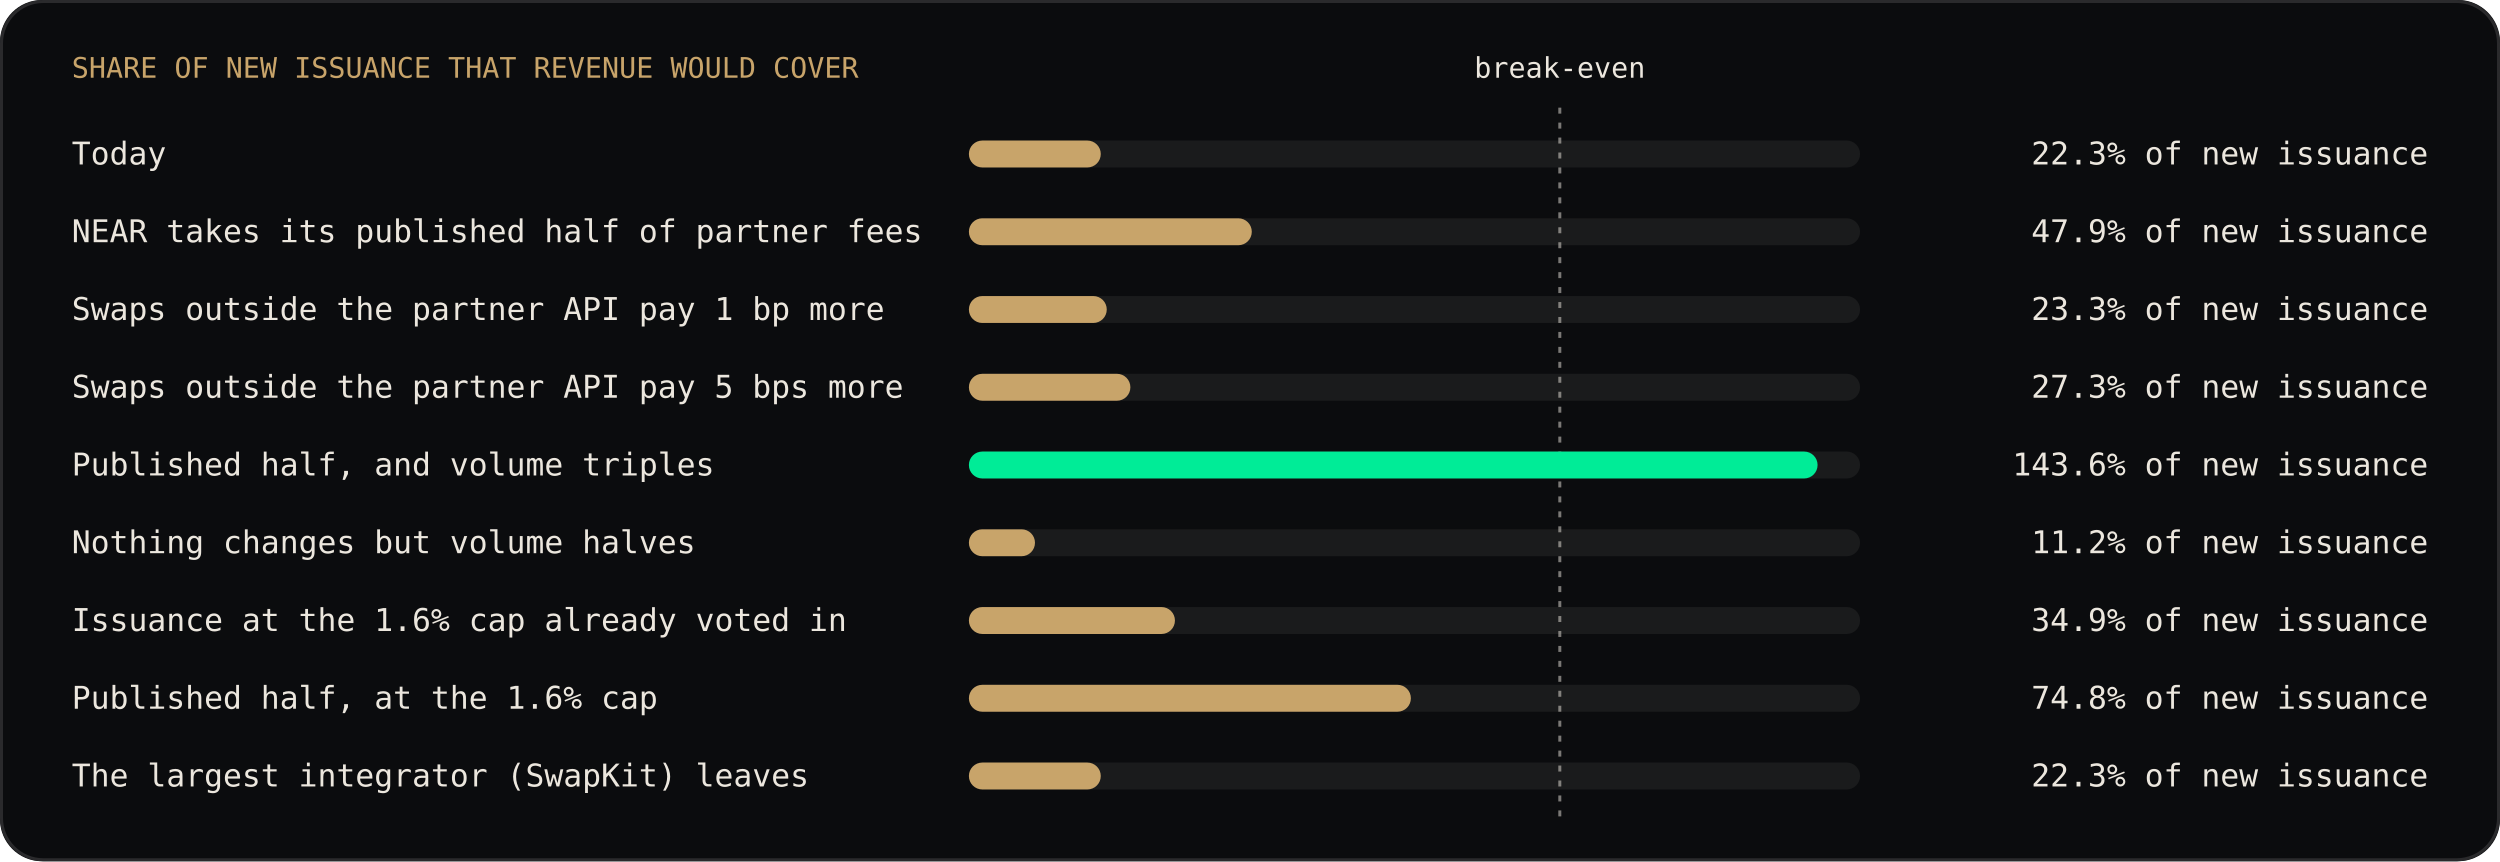
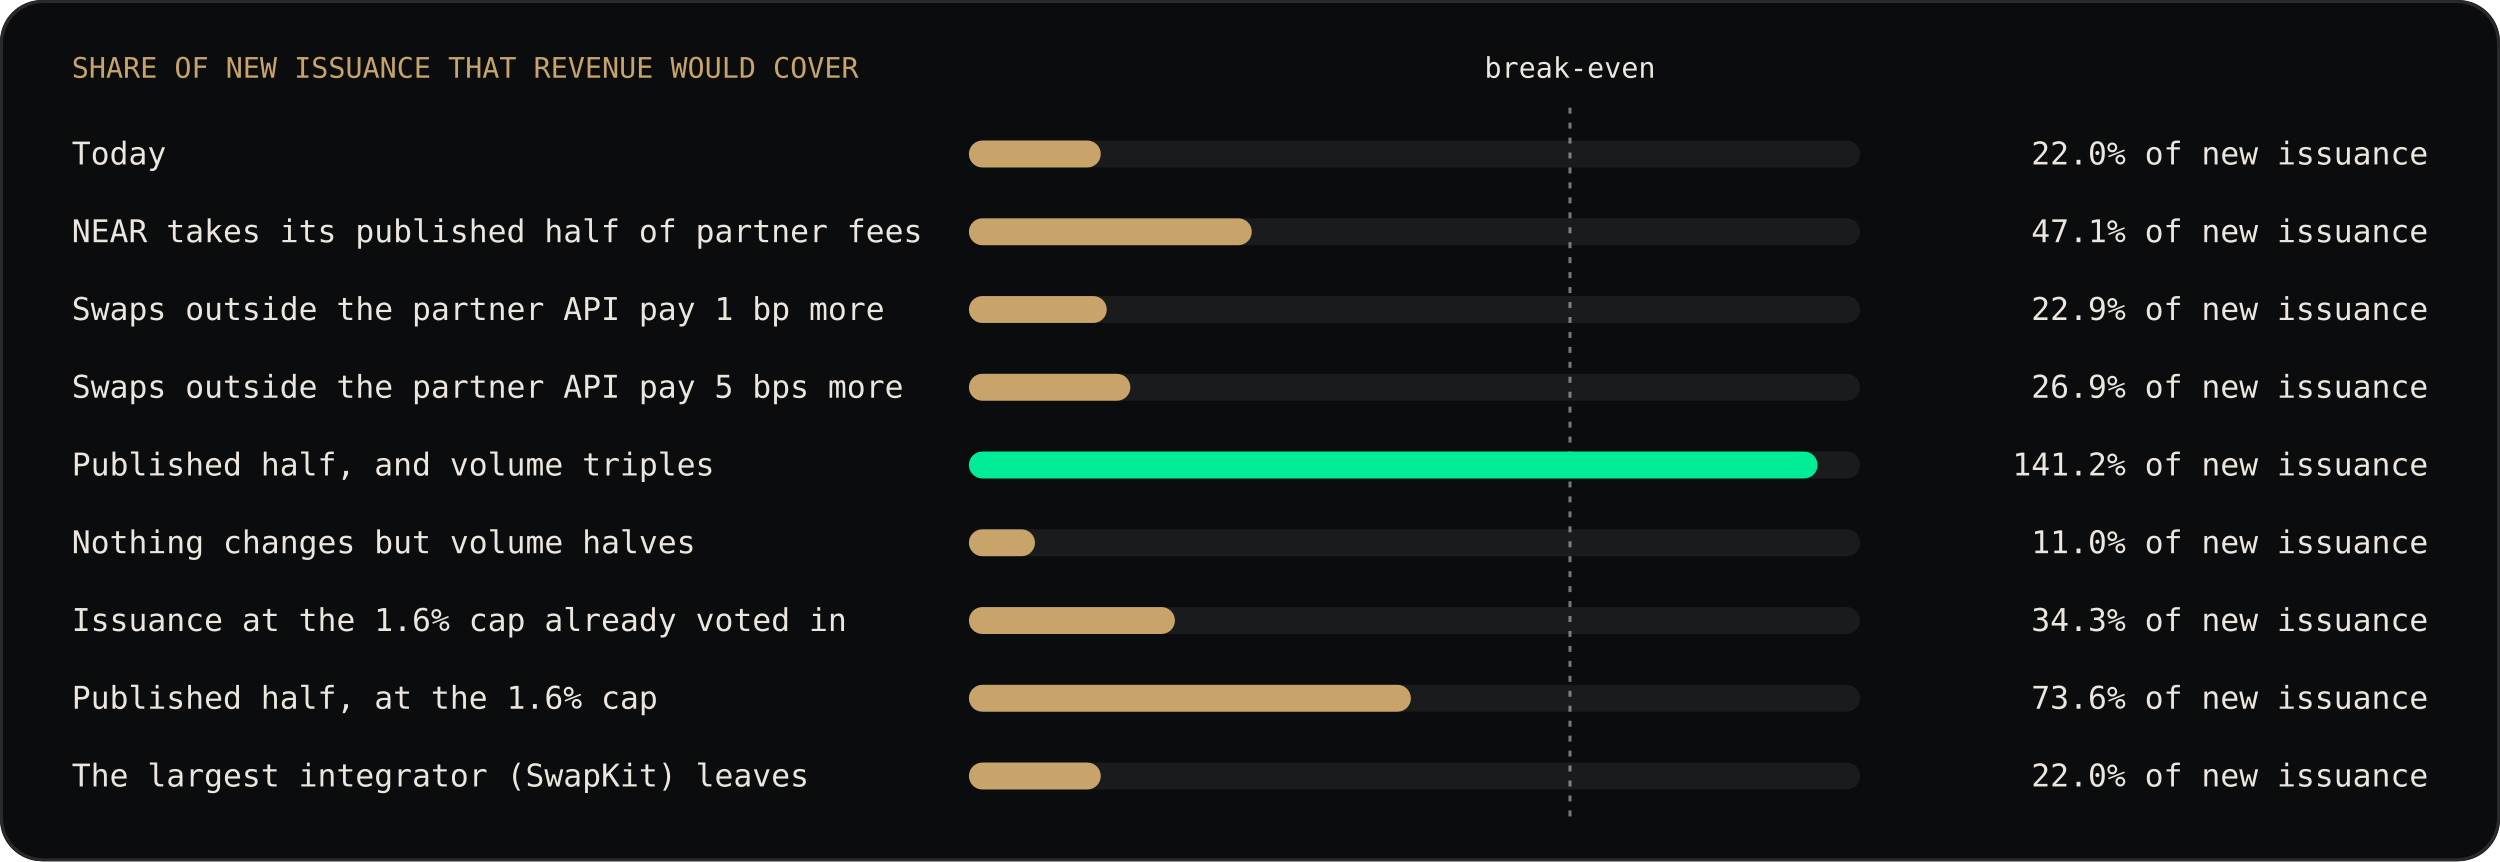
<svg xmlns="http://www.w3.org/2000/svg" viewBox="0 0 836 288" width="836" height="288" font-family="'JetBrains Mono', ui-monospace, SFMono-Regular, Menlo, Consolas, monospace" font-size="9">
  <rect width="836" height="288" rx="14" fill="#0b0c0e" />
  <rect x="0.5" y="0.5" width="835" height="287" rx="14" fill="none" stroke="#2a2a2c" />
  <text x="24.0" y="26.0" fill="#c8a46a" font-size="9.5" font-weight="500" text-anchor="start">SHARE OF NEW ISSUANCE THAT REVENUE WOULD COVER</text>
-   <line x1="521.6" x2="521.6" y1="36.0" y2="274.0" stroke="#ece7de" stroke-opacity="0.5" stroke-dasharray="2 3" />
-   <text x="521.6" y="26.0" fill="#ece7de" font-size="9.5" font-weight="400" text-anchor="middle">break-even</text>
+   <line x1="525.0" x2="525.0" y1="36.0" y2="274.0" stroke="#ece7de" stroke-opacity="0.5" stroke-dasharray="2 3" />
+   <text x="525.0" y="26.0" fill="#ece7de" font-size="9.5" font-weight="400" text-anchor="middle">break-even</text>
  <text x="24.0" y="55.0" fill="#ece7de" font-size="10.5" font-weight="400" text-anchor="start">Today</text>
  <rect x="324.0" y="47.0" width="298.0" height="9" rx="4.5" fill="#ece7de" fill-opacity="0.07" />
  <rect x="324.0" y="47.0" width="44.1" height="9" rx="4.5" fill="#c8a46a" />
-   <text x="812.0" y="55.0" fill="#ece7de" font-size="10.5" font-weight="400" text-anchor="end">22.3% of new issuance</text>
+   <text x="812.0" y="55.0" fill="#ece7de" font-size="10.5" font-weight="400" text-anchor="end">22.0% of new issuance</text>
  <text x="24.0" y="81.0" fill="#ece7de" font-size="10.5" font-weight="400" text-anchor="start">NEAR takes its published half of partner fees</text>
  <rect x="324.0" y="73.0" width="298.0" height="9" rx="4.5" fill="#ece7de" fill-opacity="0.07" />
  <rect x="324.0" y="73.0" width="94.6" height="9" rx="4.5" fill="#c8a46a" />
-   <text x="812.0" y="81.0" fill="#ece7de" font-size="10.5" font-weight="400" text-anchor="end">47.9% of new issuance</text>
+   <text x="812.0" y="81.0" fill="#ece7de" font-size="10.5" font-weight="400" text-anchor="end">47.1% of new issuance</text>
  <text x="24.0" y="107.0" fill="#ece7de" font-size="10.5" font-weight="400" text-anchor="start">Swaps outside the partner API pay 1 bp more</text>
  <rect x="324.0" y="99.0" width="298.0" height="9" rx="4.5" fill="#ece7de" fill-opacity="0.07" />
  <rect x="324.0" y="99.0" width="46.1" height="9" rx="4.5" fill="#c8a46a" />
-   <text x="812.0" y="107.0" fill="#ece7de" font-size="10.5" font-weight="400" text-anchor="end">23.3% of new issuance</text>
+   <text x="812.0" y="107.0" fill="#ece7de" font-size="10.5" font-weight="400" text-anchor="end">22.9% of new issuance</text>
  <text x="24.0" y="133.0" fill="#ece7de" font-size="10.5" font-weight="400" text-anchor="start">Swaps outside the partner API pay 5 bps more</text>
  <rect x="324.0" y="125.0" width="298.0" height="9" rx="4.5" fill="#ece7de" fill-opacity="0.07" />
  <rect x="324.0" y="125.0" width="54.0" height="9" rx="4.5" fill="#c8a46a" />
-   <text x="812.0" y="133.0" fill="#ece7de" font-size="10.5" font-weight="400" text-anchor="end">27.3% of new issuance</text>
+   <text x="812.0" y="133.0" fill="#ece7de" font-size="10.5" font-weight="400" text-anchor="end">26.9% of new issuance</text>
  <text x="24.0" y="159.0" fill="#ece7de" font-size="10.5" font-weight="400" text-anchor="start">Published half, and volume triples</text>
  <rect x="324.0" y="151.0" width="298.0" height="9" rx="4.5" fill="#ece7de" fill-opacity="0.07" />
  <rect x="324.0" y="151.0" width="283.8" height="9" rx="4.5" fill="#00ec97" />
-   <text x="812.0" y="159.0" fill="#ece7de" font-size="10.5" font-weight="400" text-anchor="end">143.6% of new issuance</text>
+   <text x="812.0" y="159.0" fill="#ece7de" font-size="10.5" font-weight="400" text-anchor="end">141.2% of new issuance</text>
  <text x="24.0" y="185.0" fill="#ece7de" font-size="10.5" font-weight="400" text-anchor="start">Nothing changes but volume halves</text>
  <rect x="324.0" y="177.0" width="298.0" height="9" rx="4.5" fill="#ece7de" fill-opacity="0.07" />
  <rect x="324.0" y="177.0" width="22.1" height="9" rx="4.5" fill="#c8a46a" />
-   <text x="812.0" y="185.0" fill="#ece7de" font-size="10.5" font-weight="400" text-anchor="end">11.2% of new issuance</text>
+   <text x="812.0" y="185.0" fill="#ece7de" font-size="10.5" font-weight="400" text-anchor="end">11.0% of new issuance</text>
  <text x="24.0" y="211.0" fill="#ece7de" font-size="10.5" font-weight="400" text-anchor="start">Issuance at the 1.6% cap already voted in</text>
  <rect x="324.0" y="203.0" width="298.0" height="9" rx="4.5" fill="#ece7de" fill-opacity="0.07" />
  <rect x="324.0" y="203.0" width="68.9" height="9" rx="4.5" fill="#c8a46a" />
-   <text x="812.0" y="211.0" fill="#ece7de" font-size="10.5" font-weight="400" text-anchor="end">34.9% of new issuance</text>
+   <text x="812.0" y="211.0" fill="#ece7de" font-size="10.5" font-weight="400" text-anchor="end">34.3% of new issuance</text>
  <text x="24.0" y="237.0" fill="#ece7de" font-size="10.5" font-weight="400" text-anchor="start">Published half, at the 1.6% cap</text>
  <rect x="324.0" y="229.0" width="298.0" height="9" rx="4.5" fill="#ece7de" fill-opacity="0.07" />
  <rect x="324.0" y="229.0" width="147.8" height="9" rx="4.5" fill="#c8a46a" />
-   <text x="812.0" y="237.0" fill="#ece7de" font-size="10.5" font-weight="400" text-anchor="end">74.8% of new issuance</text>
+   <text x="812.0" y="237.0" fill="#ece7de" font-size="10.5" font-weight="400" text-anchor="end">73.6% of new issuance</text>
  <text x="24.0" y="263.0" fill="#ece7de" font-size="10.5" font-weight="400" text-anchor="start">The largest integrator (SwapKit) leaves</text>
  <rect x="324.0" y="255.0" width="298.0" height="9" rx="4.5" fill="#ece7de" fill-opacity="0.07" />
  <rect x="324.0" y="255.0" width="44.1" height="9" rx="4.5" fill="#c8a46a" />
-   <text x="812.0" y="263.0" fill="#ece7de" font-size="10.5" font-weight="400" text-anchor="end">22.3% of new issuance</text>
+   <text x="812.0" y="263.0" fill="#ece7de" font-size="10.5" font-weight="400" text-anchor="end">22.0% of new issuance</text>
</svg>
